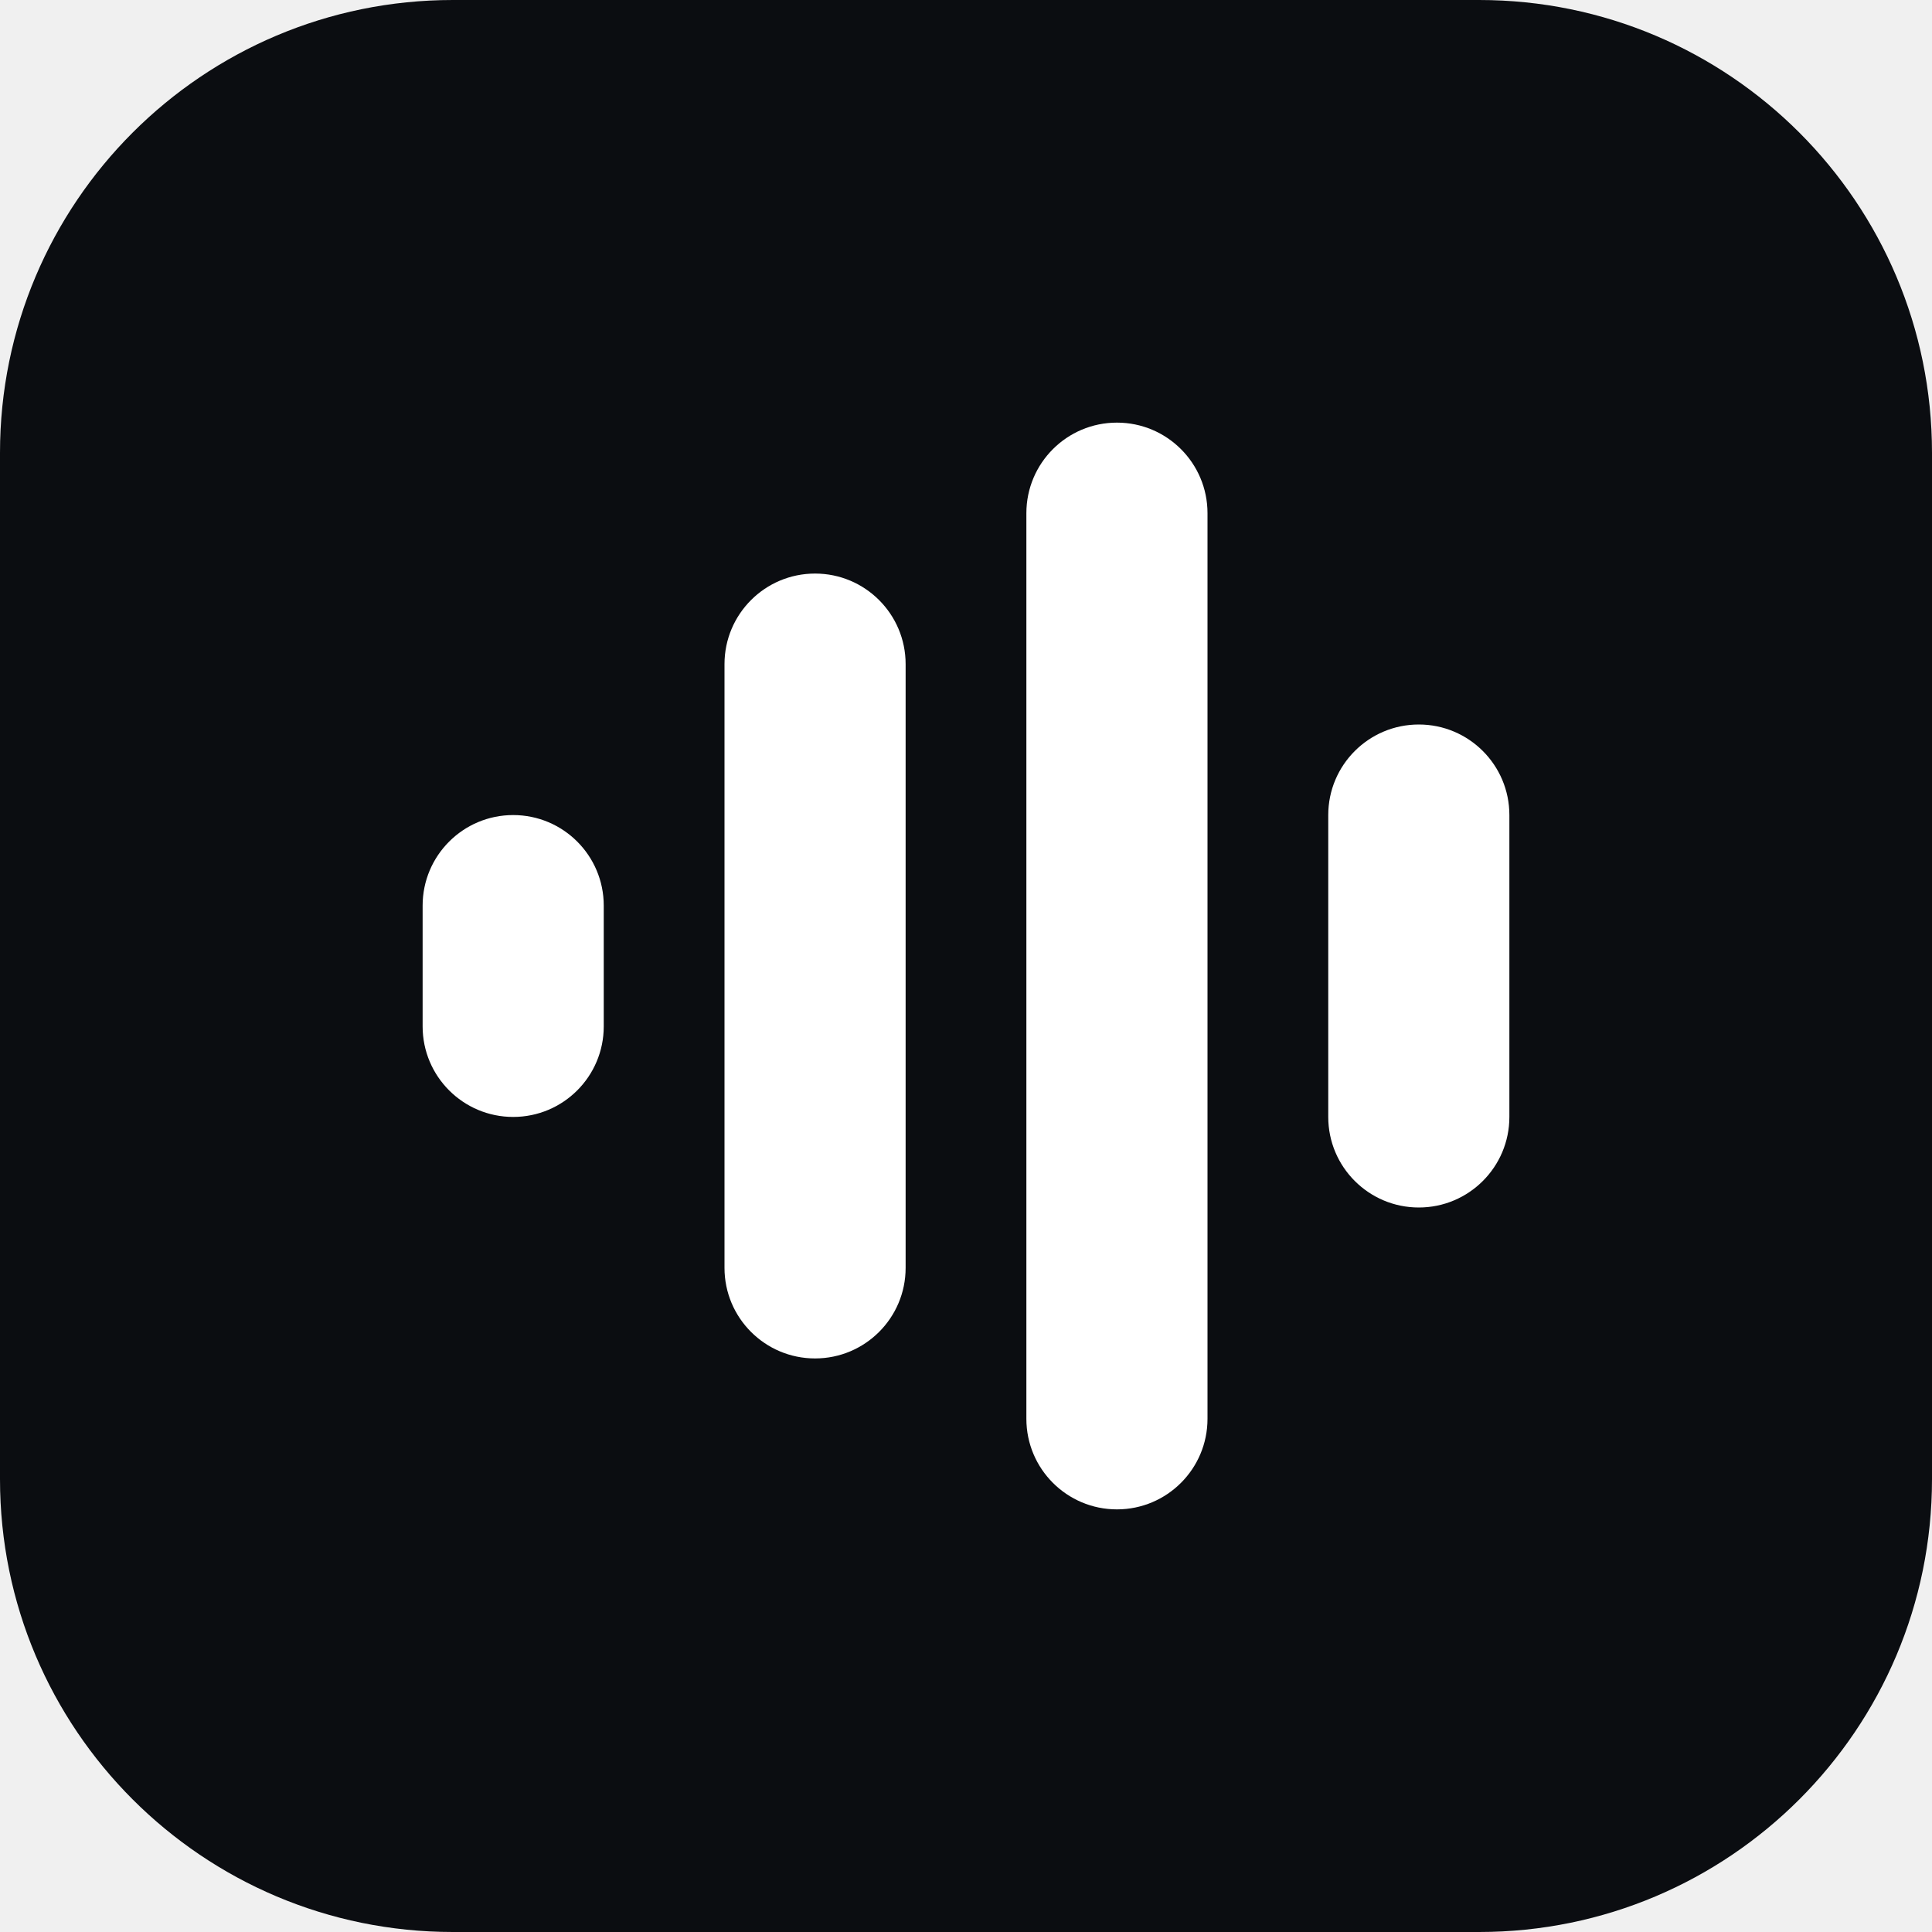
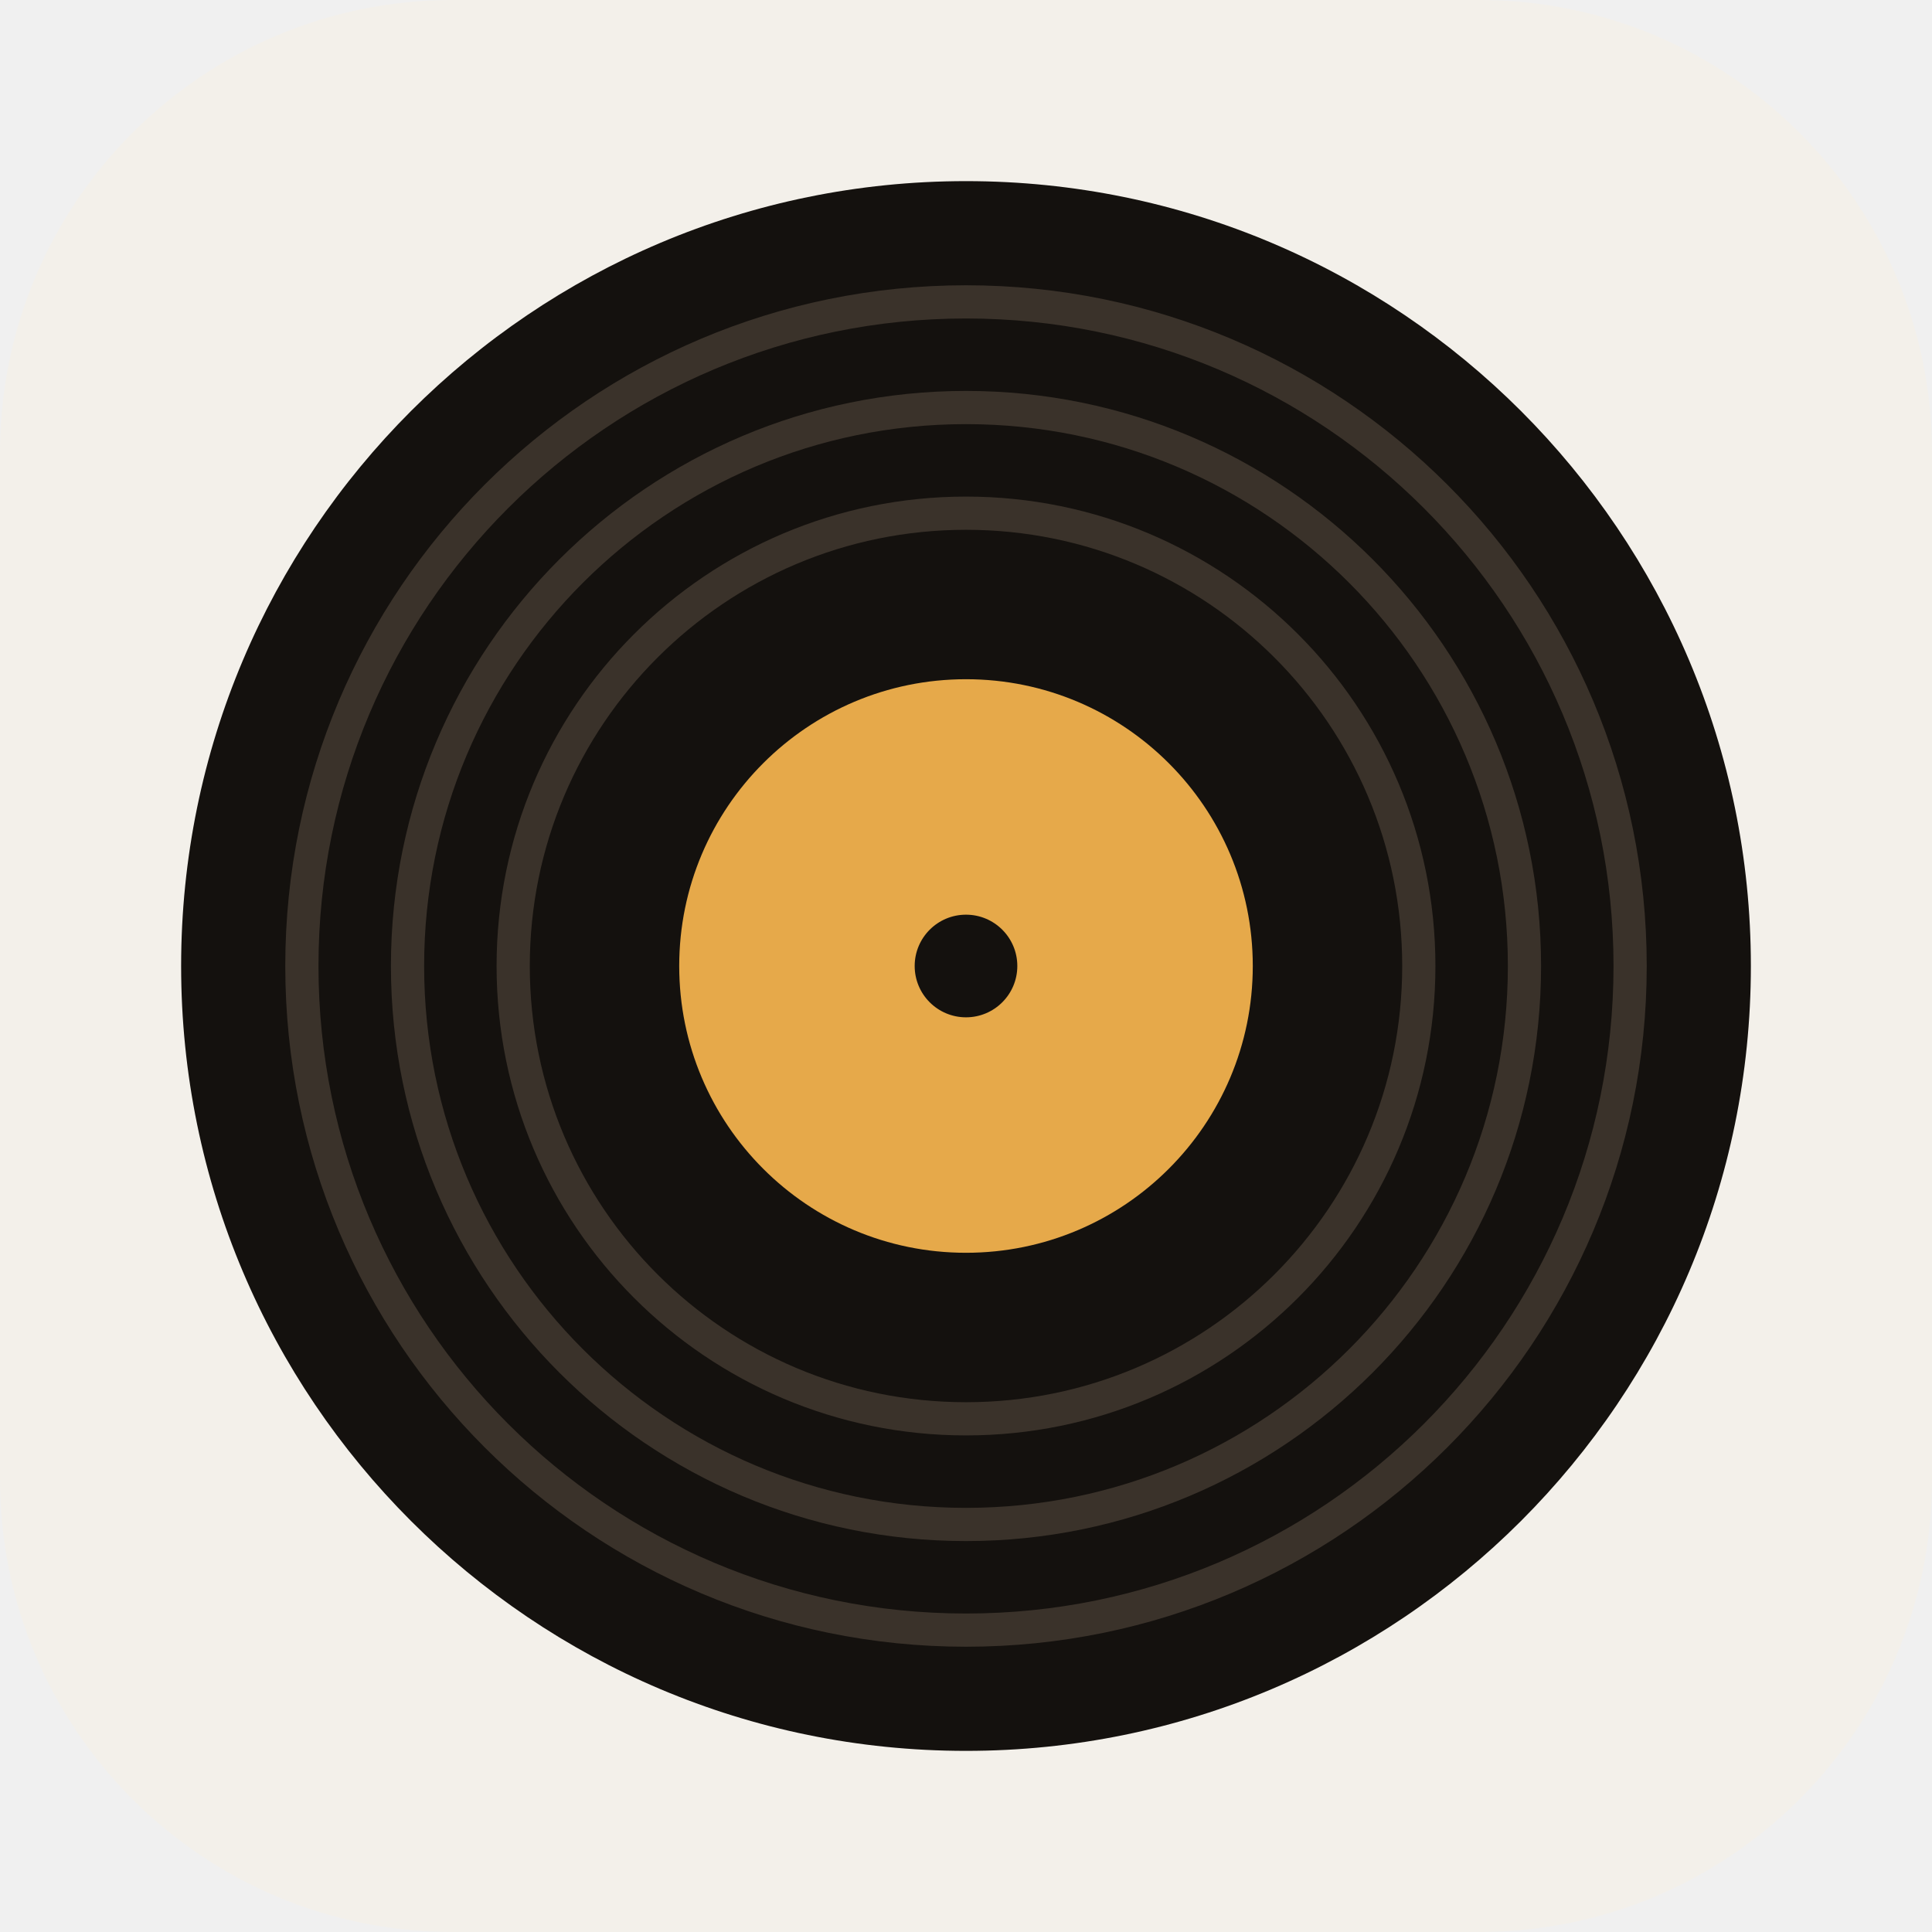
<svg xmlns="http://www.w3.org/2000/svg" viewBox="0 0 64 64">
-   <rect width="64" height="64" rx="15" fill="#0B0D11" />
-   <g fill="#fff">
-     <rect x="14" y="27" width="6" height="10" rx="3" />
-     <rect x="24" y="19" width="6" height="26" rx="3" />
-     <rect x="34" y="14" width="6" height="36" rx="3" />
-     <rect x="44" y="24" width="6" height="16" rx="3" />
+   <rect width="64" height="64" rx="15" fill="#F3F0EA" />
+   <circle cx="32" cy="32" r="26" fill="#14110E" />
+   <g fill="none" stroke="#3A322A" stroke-width="1.1">
+     <circle cx="32" cy="32" r="22" />
+     <circle cx="32" cy="32" r="18.5" />
+     <circle cx="32" cy="32" r="15" />
  </g>
+   <circle cx="32" cy="32" r="9.5" fill="#E6A94A" />
+   <circle cx="32" cy="32" r="1.7" fill="#14110E" />
</svg>
